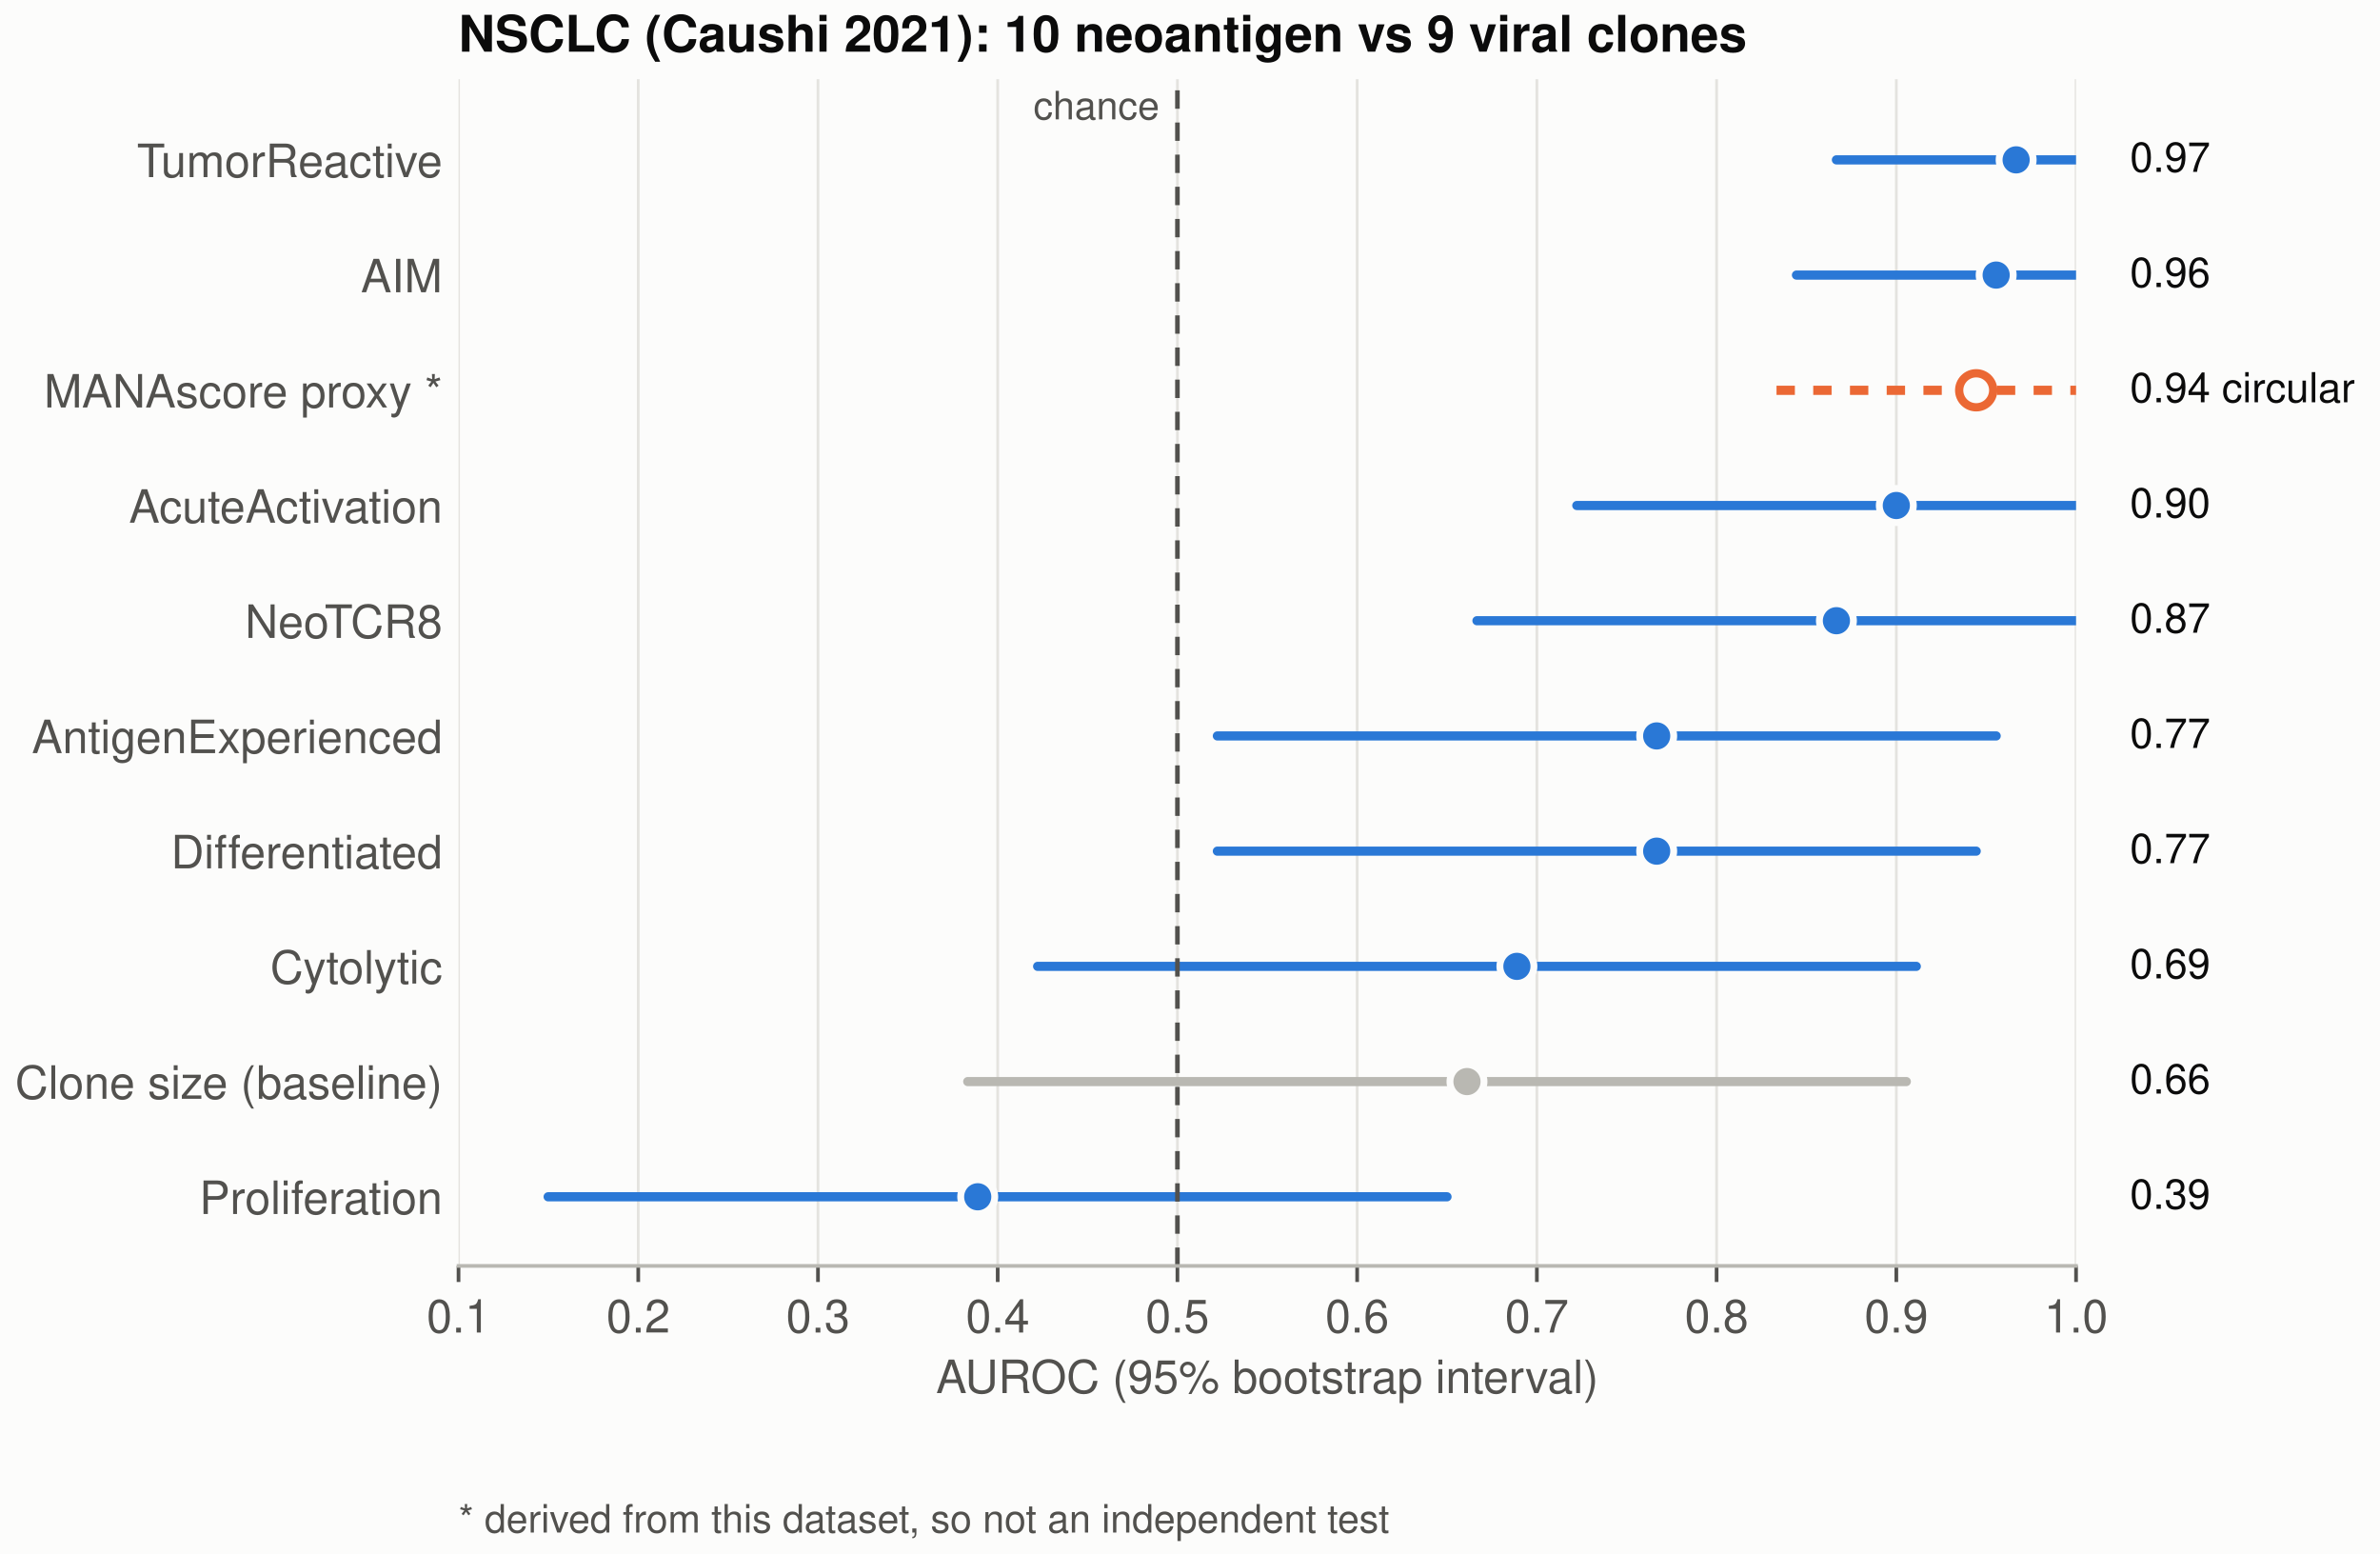
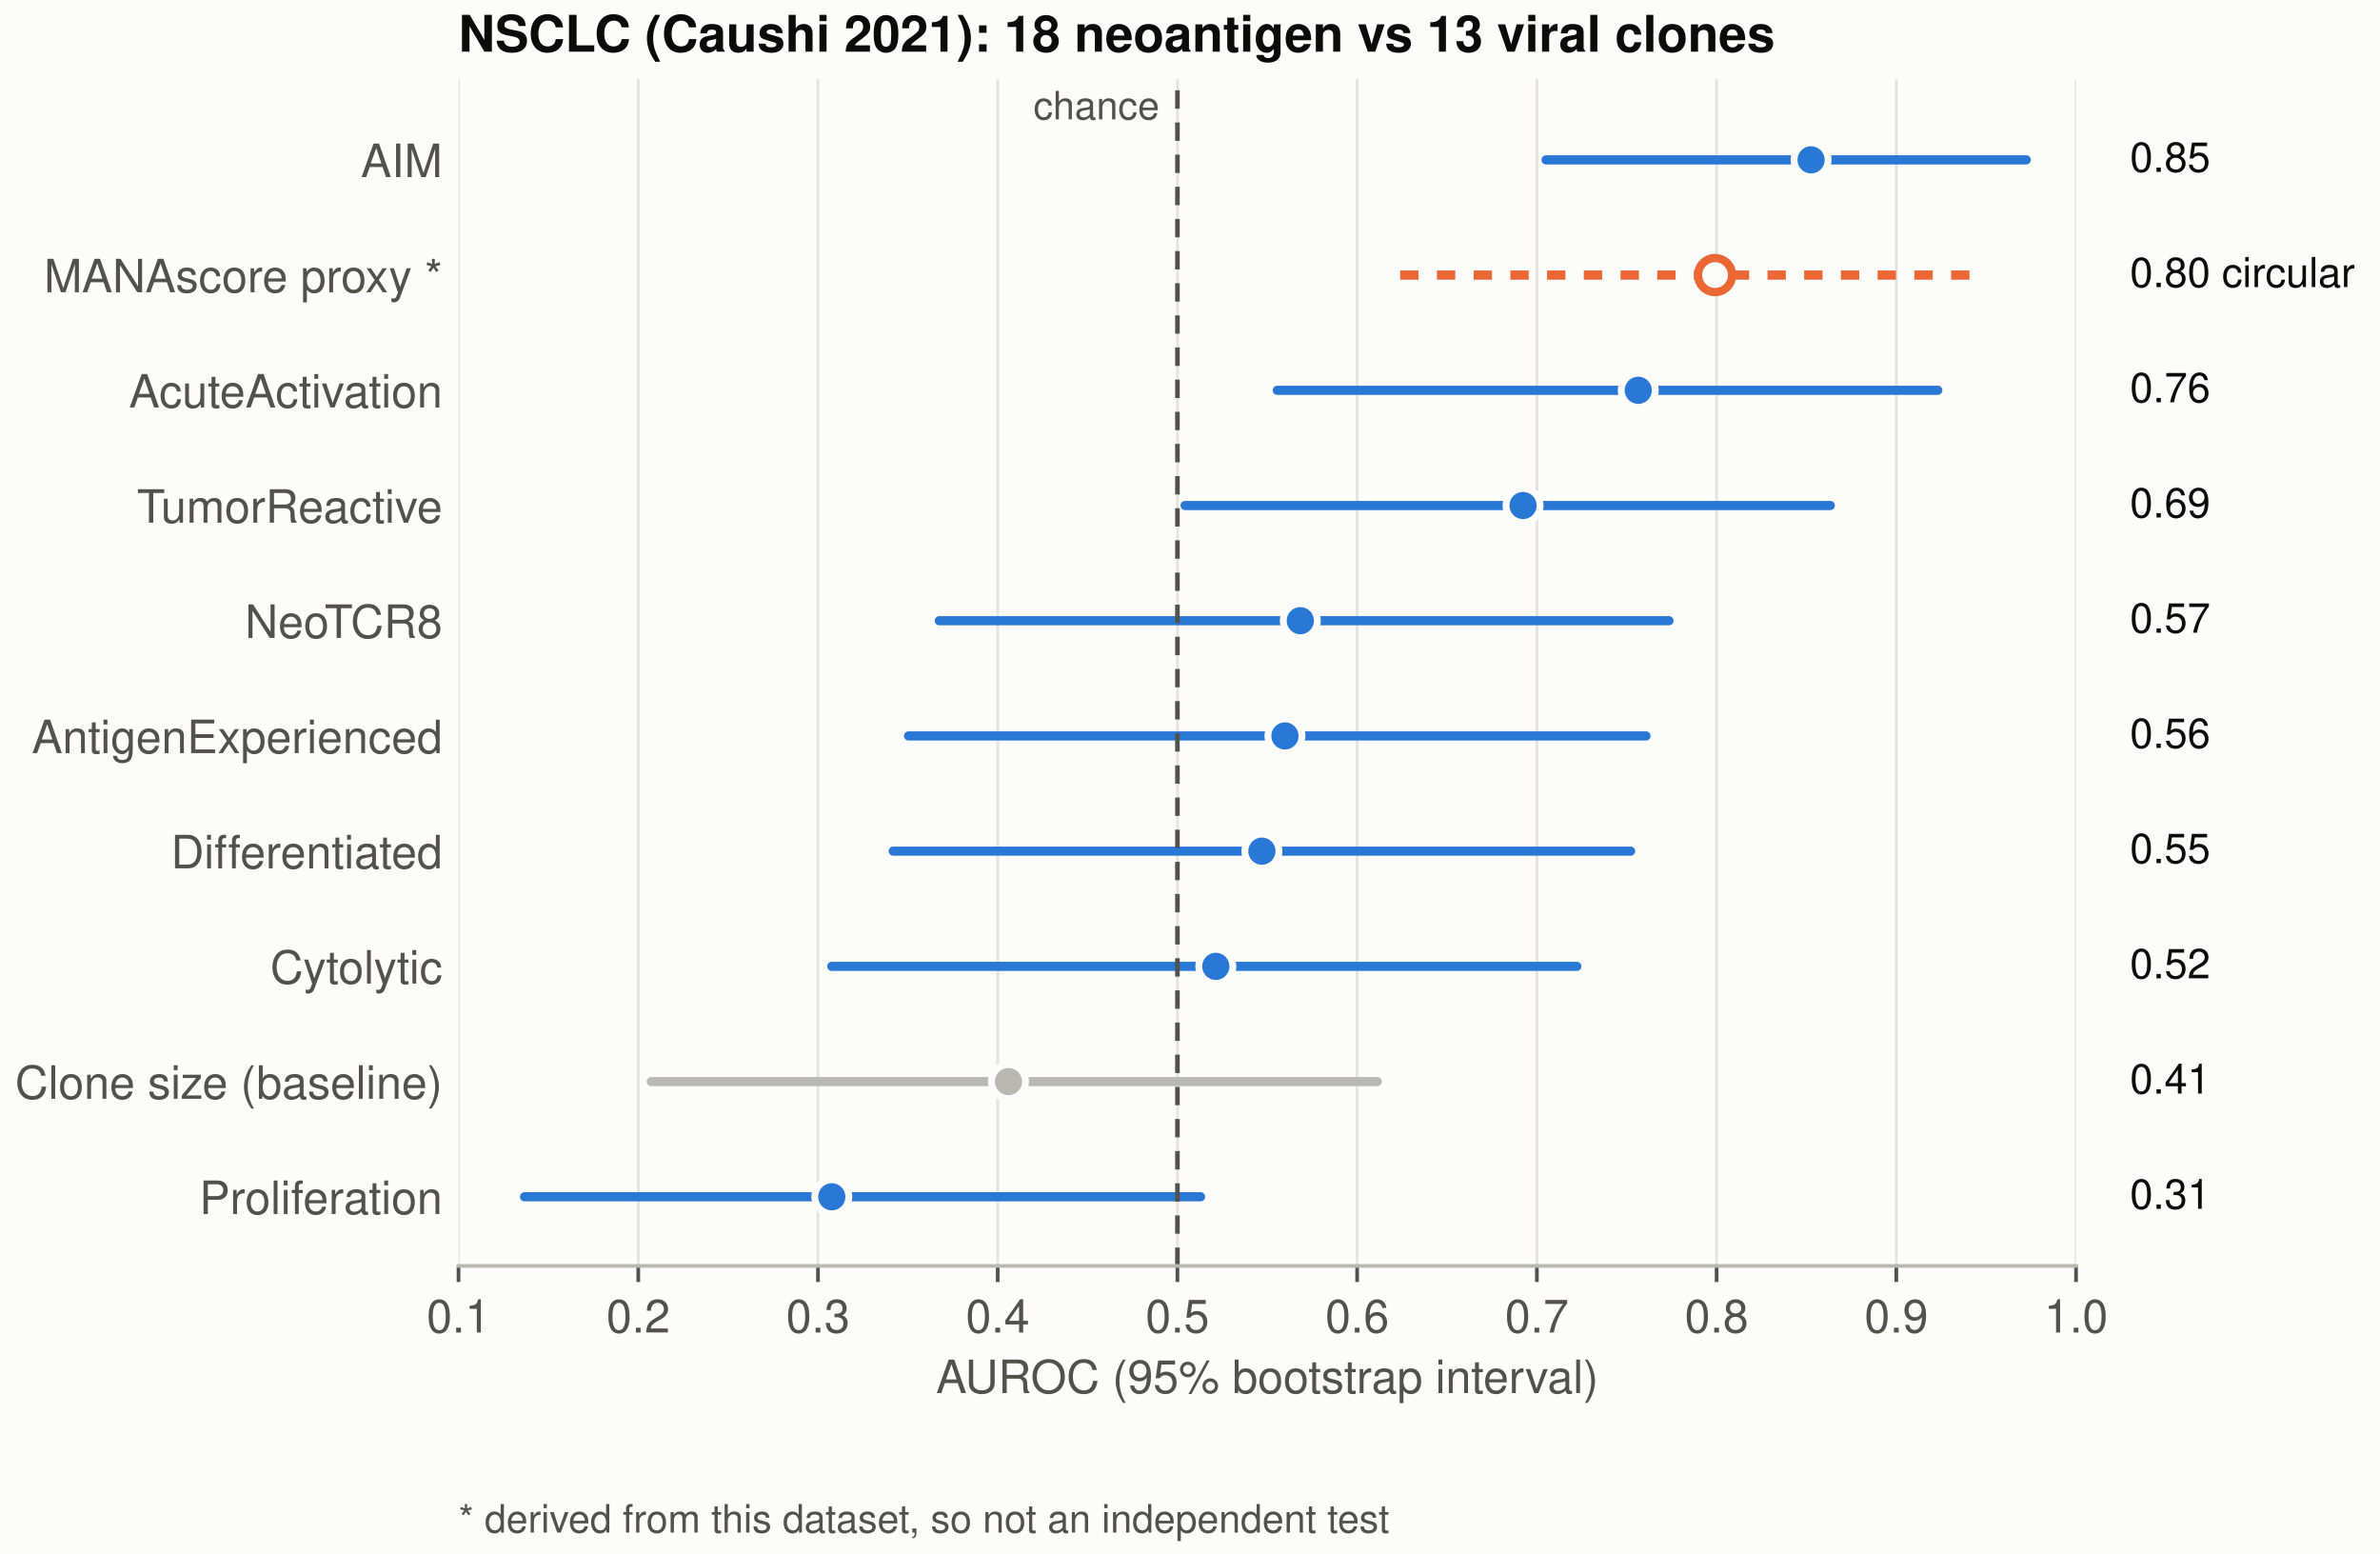
<svg xmlns="http://www.w3.org/2000/svg" xmlns:xlink="http://www.w3.org/1999/xlink" width="518.4pt" height="338.4pt" viewBox="0 0 518.4 338.4" version="1.1">
  <defs>
    <style type="text/css">*{stroke-linejoin: round; stroke-linecap: butt}</style>
  </defs>
  <g id="figure_1">
    <g id="patch_1">
      <path d="M 0 338.4  L 518.4 338.4  L 518.4 0  L 0 0  z " style="fill: #fcfcfb" />
    </g>
    <g id="axes_1">
      <g id="patch_2">
        <path d="M 99.874 275.675  L 452.195 275.675  L 452.195 17.25  L 99.874 17.25  z " style="fill: #fcfcfb" />
      </g>
      <g id="matplotlib.axis_1">
        <g id="xtick_1">
          <g id="line2d_1">
            <path d="M 99.874 275.675  L 99.874 17.25  " clip-path="url(#p249b985e06)" style="fill: none; stroke: #e4e3df; stroke-width: 0.6; stroke-linecap: square" />
          </g>
          <g id="line2d_2">
            <defs>
              <path id="mc6937c2ae9" d="M 0 0  L 0 3.5  " style="stroke: #52514e; stroke-width: 0.8" />
            </defs>
            <g>
              <use xlink:href="#mc6937c2ae9" x="99.874" y="275.675" style="fill: #52514e; stroke: #52514e; stroke-width: 0.8" />
            </g>
          </g>
          <g id="text_1">
            <text style="font-size: 10px; font-family: 'Helvetica', 'Arial', 'DejaVu Sans'; text-anchor: middle; fill: #52514e" x="99.874" y="290.175" transform="rotate(-0 99.87368 290.1752)">0.1</text>
          </g>
        </g>
        <g id="xtick_2">
          <g id="line2d_3">
            <path d="M 139.02 275.675  L 139.02 17.25  " clip-path="url(#p249b985e06)" style="fill: none; stroke: #e4e3df; stroke-width: 0.6; stroke-linecap: square" />
          </g>
          <g id="line2d_4">
            <g>
              <use xlink:href="#mc6937c2ae9" x="139.02" y="275.675" style="fill: #52514e; stroke: #52514e; stroke-width: 0.8" />
            </g>
          </g>
          <g id="text_2">
            <text style="font-size: 10px; font-family: 'Helvetica', 'Arial', 'DejaVu Sans'; text-anchor: middle; fill: #52514e" x="139.02" y="290.175" transform="rotate(-0 139.0204 290.1752)">0.2</text>
          </g>
        </g>
        <g id="xtick_3">
          <g id="line2d_5">
            <path d="M 178.167 275.675  L 178.167 17.25  " clip-path="url(#p249b985e06)" style="fill: none; stroke: #e4e3df; stroke-width: 0.6; stroke-linecap: square" />
          </g>
          <g id="line2d_6">
            <g>
              <use xlink:href="#mc6937c2ae9" x="178.167" y="275.675" style="fill: #52514e; stroke: #52514e; stroke-width: 0.8" />
            </g>
          </g>
          <g id="text_3">
            <text style="font-size: 10px; font-family: 'Helvetica', 'Arial', 'DejaVu Sans'; text-anchor: middle; fill: #52514e" x="178.167" y="290.175" transform="rotate(-0 178.1672 290.1752)">0.3</text>
          </g>
        </g>
        <g id="xtick_4">
          <g id="line2d_7">
            <path d="M 217.314 275.675  L 217.314 17.25  " clip-path="url(#p249b985e06)" style="fill: none; stroke: #e4e3df; stroke-width: 0.6; stroke-linecap: square" />
          </g>
          <g id="line2d_8">
            <g>
              <use xlink:href="#mc6937c2ae9" x="217.314" y="275.675" style="fill: #52514e; stroke: #52514e; stroke-width: 0.8" />
            </g>
          </g>
          <g id="text_4">
            <text style="font-size: 10px; font-family: 'Helvetica', 'Arial', 'DejaVu Sans'; text-anchor: middle; fill: #52514e" x="217.314" y="290.175" transform="rotate(-0 217.314 290.1752)">0.4</text>
          </g>
        </g>
        <g id="xtick_5">
          <g id="line2d_9">
            <path d="M 256.461 275.675  L 256.461 17.25  " clip-path="url(#p249b985e06)" style="fill: none; stroke: #e4e3df; stroke-width: 0.6; stroke-linecap: square" />
          </g>
          <g id="line2d_10">
            <g>
              <use xlink:href="#mc6937c2ae9" x="256.461" y="275.675" style="fill: #52514e; stroke: #52514e; stroke-width: 0.8" />
            </g>
          </g>
          <g id="text_5">
            <text style="font-size: 10px; font-family: 'Helvetica', 'Arial', 'DejaVu Sans'; text-anchor: middle; fill: #52514e" x="256.461" y="290.175" transform="rotate(-0 256.4607 290.1752)">0.5</text>
          </g>
        </g>
        <g id="xtick_6">
          <g id="line2d_11">
            <path d="M 295.608 275.675  L 295.608 17.25  " clip-path="url(#p249b985e06)" style="fill: none; stroke: #e4e3df; stroke-width: 0.6; stroke-linecap: square" />
          </g>
          <g id="line2d_12">
            <g>
              <use xlink:href="#mc6937c2ae9" x="295.608" y="275.675" style="fill: #52514e; stroke: #52514e; stroke-width: 0.8" />
            </g>
          </g>
          <g id="text_6">
            <text style="font-size: 10px; font-family: 'Helvetica', 'Arial', 'DejaVu Sans'; text-anchor: middle; fill: #52514e" x="295.608" y="290.175" transform="rotate(-0 295.6075 290.1752)">0.6</text>
          </g>
        </g>
        <g id="xtick_7">
          <g id="line2d_13">
            <path d="M 334.754 275.675  L 334.754 17.25  " clip-path="url(#p249b985e06)" style="fill: none; stroke: #e4e3df; stroke-width: 0.6; stroke-linecap: square" />
          </g>
          <g id="line2d_14">
            <g>
              <use xlink:href="#mc6937c2ae9" x="334.754" y="275.675" style="fill: #52514e; stroke: #52514e; stroke-width: 0.8" />
            </g>
          </g>
          <g id="text_7">
            <text style="font-size: 10px; font-family: 'Helvetica', 'Arial', 'DejaVu Sans'; text-anchor: middle; fill: #52514e" x="334.754" y="290.175" transform="rotate(-0 334.7543 290.1752)">0.7</text>
          </g>
        </g>
        <g id="xtick_8">
          <g id="line2d_15">
            <path d="M 373.901 275.675  L 373.901 17.25  " clip-path="url(#p249b985e06)" style="fill: none; stroke: #e4e3df; stroke-width: 0.6; stroke-linecap: square" />
          </g>
          <g id="line2d_16">
            <g>
              <use xlink:href="#mc6937c2ae9" x="373.901" y="275.675" style="fill: #52514e; stroke: #52514e; stroke-width: 0.8" />
            </g>
          </g>
          <g id="text_8">
            <text style="font-size: 10px; font-family: 'Helvetica', 'Arial', 'DejaVu Sans'; text-anchor: middle; fill: #52514e" x="373.901" y="290.175" transform="rotate(-0 373.9011 290.1752)">0.8</text>
          </g>
        </g>
        <g id="xtick_9">
          <g id="line2d_17">
            <path d="M 413.048 275.675  L 413.048 17.25  " clip-path="url(#p249b985e06)" style="fill: none; stroke: #e4e3df; stroke-width: 0.6; stroke-linecap: square" />
          </g>
          <g id="line2d_18">
            <g>
              <use xlink:href="#mc6937c2ae9" x="413.048" y="275.675" style="fill: #52514e; stroke: #52514e; stroke-width: 0.8" />
            </g>
          </g>
          <g id="text_9">
            <text style="font-size: 10px; font-family: 'Helvetica', 'Arial', 'DejaVu Sans'; text-anchor: middle; fill: #52514e" x="413.048" y="290.175" transform="rotate(-0 413.0478 290.1752)">0.9</text>
          </g>
        </g>
        <g id="xtick_10">
          <g id="line2d_19">
            <path d="M 452.195 275.675  L 452.195 17.25  " clip-path="url(#p249b985e06)" style="fill: none; stroke: #e4e3df; stroke-width: 0.6; stroke-linecap: square" />
          </g>
          <g id="line2d_20">
            <g>
              <use xlink:href="#mc6937c2ae9" x="452.195" y="275.675" style="fill: #52514e; stroke: #52514e; stroke-width: 0.8" />
            </g>
          </g>
          <g id="text_10">
            <text style="font-size: 10px; font-family: 'Helvetica', 'Arial', 'DejaVu Sans'; text-anchor: middle; fill: #52514e" x="452.195" y="290.175" transform="rotate(-0 452.1946 290.1752)">1.0</text>
          </g>
        </g>
        <g id="text_11">
          <text style="font-size: 10px; font-family: 'Helvetica', 'Arial', 'DejaVu Sans'; text-anchor: middle; fill: #52514e" x="276.034" y="303.374" transform="rotate(-0 276.0341 303.3744)">AUROC (95% bootstrap interval)</text>
        </g>
      </g>
      <g id="matplotlib.axis_2">
        <g id="ytick_1">
          <g id="line2d_21" />
          <g id="text_12">
            <text style="font-size: 10px; font-family: 'Helvetica', 'Arial', 'DejaVu Sans'; text-anchor: end; fill: #52514e" x="96.374" y="264.371" transform="rotate(-0 96.37368 264.3713)">Proliferation</text>
          </g>
        </g>
        <g id="ytick_2">
          <g id="line2d_22" />
          <g id="text_13">
            <text style="font-size: 10px; font-family: 'Helvetica', 'Arial', 'DejaVu Sans'; text-anchor: end; fill: #52514e" x="96.374" y="239.282" transform="rotate(-0 96.37368 239.2815)">Clone size (baseline)</text>
          </g>
        </g>
        <g id="ytick_3">
          <g id="line2d_23" />
          <g id="text_14">
            <text style="font-size: 10px; font-family: 'Helvetica', 'Arial', 'DejaVu Sans'; text-anchor: end; fill: #52514e" x="96.374" y="214.192" transform="rotate(-0 96.37368 214.1917)">Cytolytic</text>
          </g>
        </g>
        <g id="ytick_4">
          <g id="line2d_24" />
          <g id="text_15">
            <text style="font-size: 10px; font-family: 'Helvetica', 'Arial', 'DejaVu Sans'; text-anchor: end; fill: #52514e" x="96.374" y="189.102" transform="rotate(-0 96.37368 189.1019)">Differentiated</text>
          </g>
        </g>
        <g id="ytick_5">
          <g id="line2d_25" />
          <g id="text_16">
            <text style="font-size: 10px; font-family: 'Helvetica', 'Arial', 'DejaVu Sans'; text-anchor: end; fill: #52514e" x="96.374" y="164.012" transform="rotate(-0 96.37368 164.0121)">AntigenExperienced</text>
          </g>
        </g>
        <g id="ytick_6">
          <g id="line2d_26" />
          <g id="text_17">
            <text style="font-size: 10px; font-family: 'Helvetica', 'Arial', 'DejaVu Sans'; text-anchor: end; fill: #52514e" x="96.374" y="138.922" transform="rotate(-0 96.37368 138.9223)">NeoTCR8</text>
          </g>
        </g>
        <g id="ytick_7">
          <g id="line2d_27" />
          <g id="text_18">
-             <text style="font-size: 10px; font-family: 'Helvetica', 'Arial', 'DejaVu Sans'; text-anchor: end; fill: #52514e" x="96.374" y="113.833" transform="rotate(-0 96.37368 113.8325)">AcuteActivation</text>
+             <text style="font-size: 10px; font-family: 'Helvetica', 'Arial', 'DejaVu Sans'; text-anchor: end; fill: #52514e" x="96.374" y="113.833" transform="rotate(-0 96.37368 113.8325)">TumorReactive</text>
          </g>
        </g>
        <g id="ytick_8">
          <g id="line2d_28" />
          <g id="text_19">
-             <text style="font-size: 10px; font-family: 'Helvetica', 'Arial', 'DejaVu Sans'; text-anchor: end; fill: #52514e" x="96.374" y="88.743" transform="rotate(-0 96.37368 88.74271)">MANAscore proxy *</text>
+             <text style="font-size: 10px; font-family: 'Helvetica', 'Arial', 'DejaVu Sans'; text-anchor: end; fill: #52514e" x="96.374" y="88.743" transform="rotate(-0 96.37368 88.74271)">AcuteActivation</text>
          </g>
        </g>
        <g id="ytick_9">
          <g id="line2d_29" />
          <g id="text_20">
-             <text style="font-size: 10px; font-family: 'Helvetica', 'Arial', 'DejaVu Sans'; text-anchor: end; fill: #52514e" x="96.374" y="63.653" transform="rotate(-0 96.37368 63.6529)">AIM</text>
+             <text style="font-size: 10px; font-family: 'Helvetica', 'Arial', 'DejaVu Sans'; text-anchor: end; fill: #52514e" x="96.374" y="63.653" transform="rotate(-0 96.37368 63.6529)">MANAscore proxy *</text>
          </g>
        </g>
        <g id="ytick_10">
          <g id="line2d_30" />
          <g id="text_21">
-             <text style="font-size: 10px; font-family: 'Helvetica', 'Arial', 'DejaVu Sans'; text-anchor: end; fill: #52514e" x="96.374" y="38.563" transform="rotate(-0 96.37368 38.5631)">TumorReactive</text>
+             <text style="font-size: 10px; font-family: 'Helvetica', 'Arial', 'DejaVu Sans'; text-anchor: end; fill: #52514e" x="96.374" y="38.563" transform="rotate(-0 96.37368 38.5631)">AIM</text>
          </g>
        </g>
      </g>
      <g id="line2d_31">
-         <path d="M 119.393 260.621  L 315.181 260.621  " clip-path="url(#p249b985e06)" style="fill: none; stroke: #2a78d6; stroke-width: 2; stroke-linecap: round" />
+         <path d="M 114.261 260.621  L 261.5 260.621  " clip-path="url(#p249b985e06)" style="fill: none; stroke: #2a78d6; stroke-width: 2; stroke-linecap: round" />
      </g>
      <g id="line2d_32">
-         <path d="M 210.79 235.532  L 415.223 235.532  " clip-path="url(#p249b985e06)" style="fill: none; stroke: #b9b8b2; stroke-width: 2; stroke-linecap: round" />
+         <path d="M 141.864 235.532  L 299.978 235.532  " clip-path="url(#p249b985e06)" style="fill: none; stroke: #b9b8b2; stroke-width: 2; stroke-linecap: round" />
      </g>
      <g id="line2d_33">
-         <path d="M 226.013 210.442  L 417.397 210.442  " clip-path="url(#p249b985e06)" style="fill: none; stroke: #2a78d6; stroke-width: 2; stroke-linecap: round" />
+         <path d="M 181.179 210.442  L 343.454 210.442  " clip-path="url(#p249b985e06)" style="fill: none; stroke: #2a78d6; stroke-width: 2; stroke-linecap: round" />
      </g>
      <g id="line2d_34">
-         <path d="M 265.16 185.352  L 430.446 185.352  " clip-path="url(#p249b985e06)" style="fill: none; stroke: #2a78d6; stroke-width: 2; stroke-linecap: round" />
+         <path d="M 194.562 185.352  L 355.164 185.352  " clip-path="url(#p249b985e06)" style="fill: none; stroke: #2a78d6; stroke-width: 2; stroke-linecap: round" />
      </g>
      <g id="line2d_35">
-         <path d="M 265.16 160.262  L 434.796 160.262  " clip-path="url(#p249b985e06)" style="fill: none; stroke: #2a78d6; stroke-width: 2; stroke-linecap: round" />
+         <path d="M 197.908 160.262  L 358.51 160.262  " clip-path="url(#p249b985e06)" style="fill: none; stroke: #2a78d6; stroke-width: 2; stroke-linecap: round" />
      </g>
      <g id="line2d_36">
-         <path d="M 321.705 135.172  L 452.195 135.172  " clip-path="url(#p249b985e06)" style="fill: none; stroke: #2a78d6; stroke-width: 2; stroke-linecap: round" />
+         <path d="M 204.6 135.172  L 363.529 135.172  " clip-path="url(#p249b985e06)" style="fill: none; stroke: #2a78d6; stroke-width: 2; stroke-linecap: round" />
      </g>
      <g id="line2d_37">
-         <path d="M 343.454 110.083  L 452.195 110.083  " clip-path="url(#p249b985e06)" style="fill: none; stroke: #2a78d6; stroke-width: 2; stroke-linecap: round" />
+         <path d="M 258.134 110.083  L 398.661 110.083  " clip-path="url(#p249b985e06)" style="fill: none; stroke: #2a78d6; stroke-width: 2; stroke-linecap: round" />
      </g>
      <g id="line2d_38">
-         <path d="M 386.95 84.993  L 452.195 84.993  " clip-path="url(#p249b985e06)" style="fill: none; stroke-dasharray: 4,4; stroke-dashoffset: 0; stroke: #eb6834; stroke-width: 2" />
+         <path d="M 278.209 84.993  L 422.082 84.993  " clip-path="url(#p249b985e06)" style="fill: none; stroke: #2a78d6; stroke-width: 2; stroke-linecap: round" />
      </g>
      <g id="line2d_39">
-         <path d="M 391.3 59.903  L 452.195 59.903  " clip-path="url(#p249b985e06)" style="fill: none; stroke: #2a78d6; stroke-width: 2; stroke-linecap: round" />
+         <path d="M 304.976 59.903  L 432.119 59.903  " clip-path="url(#p249b985e06)" style="fill: none; stroke-dasharray: 4,4; stroke-dashoffset: 0; stroke: #eb6834; stroke-width: 2" />
      </g>
      <g id="line2d_40">
-         <path d="M 399.999 34.813  L 452.195 34.813  " clip-path="url(#p249b985e06)" style="fill: none; stroke: #2a78d6; stroke-width: 2; stroke-linecap: round" />
+         <path d="M 336.762 34.813  L 441.341 34.813  " clip-path="url(#p249b985e06)" style="fill: none; stroke: #2a78d6; stroke-width: 2; stroke-linecap: round" />
      </g>
      <g id="line2d_41">
        <path d="M 256.461 275.675  L 256.461 17.25  " clip-path="url(#p249b985e06)" style="fill: none; stroke-dasharray: 4,3; stroke-dashoffset: 0; stroke: #52514e" />
      </g>
      <g id="patch_3">
        <path d="M 99.874 275.675  L 452.195 275.675  " style="fill: none; stroke: #b9b8b2; stroke-width: 0.8; stroke-linejoin: miter; stroke-linecap: square" />
      </g>
      <g id="PathCollection_1">
        <defs>
          <path id="m8643592c82" d="M 0 3.708  C 0.983 3.708 1.927 3.317 2.622 2.622  C 3.317 1.927 3.708 0.983 3.708 0  C 3.708 -0.983 3.317 -1.927 2.622 -2.622  C 1.927 -3.317 0.983 -3.708 0 -3.708  C -0.983 -3.708 -1.927 -3.317 -2.622 -2.622  C -3.317 -1.927 -3.708 -0.983 -3.708 0  C -3.708 0.983 -3.317 1.927 -2.622 2.622  C -1.927 3.317 -0.983 3.708 0 3.708  z " style="stroke: #fcfcfb; stroke-width: 1.5" />
        </defs>
        <g clip-path="url(#p249b985e06)">
-           <use xlink:href="#m8643592c82" x="212.964" y="260.621" style="fill: #2a78d6; stroke: #fcfcfb; stroke-width: 1.5" />
+           <use xlink:href="#m8643592c82" x="181.179" y="260.621" style="fill: #2a78d6; stroke: #fcfcfb; stroke-width: 1.5" />
        </g>
      </g>
      <g id="text_22">
-         <text style="font-size: 9px; font-family: 'Helvetica', 'Arial', 'DejaVu Sans'; text-anchor: start; fill: #0b0b0b" x="463.939" y="263.232" transform="rotate(-0 463.9386 263.2317)">0.39</text>
+         <text style="font-size: 9px; font-family: 'Helvetica', 'Arial', 'DejaVu Sans'; text-anchor: start; fill: #0b0b0b" x="463.939" y="263.232" transform="rotate(-0 463.9386 263.2317)">0.31</text>
      </g>
      <g id="PathCollection_2">
        <defs>
          <path id="mb91e3c3a3a" d="M 0 3.708  C 0.983 3.708 1.927 3.317 2.622 2.622  C 3.317 1.927 3.708 0.983 3.708 0  C 3.708 -0.983 3.317 -1.927 2.622 -2.622  C 1.927 -3.317 0.983 -3.708 0 -3.708  C -0.983 -3.708 -1.927 -3.317 -2.622 -2.622  C -3.317 -1.927 -3.708 -0.983 -3.708 0  C -3.708 0.983 -3.317 1.927 -2.622 2.622  C -1.927 3.317 -0.983 3.708 0 3.708  z " style="stroke: #fcfcfb; stroke-width: 1.5" />
        </defs>
        <g clip-path="url(#p249b985e06)">
-           <use xlink:href="#mb91e3c3a3a" x="319.531" y="235.532" style="fill: #b9b8b2; stroke: #fcfcfb; stroke-width: 1.5" />
+           <use xlink:href="#mb91e3c3a3a" x="219.656" y="235.532" style="fill: #b9b8b2; stroke: #fcfcfb; stroke-width: 1.5" />
        </g>
      </g>
      <g id="text_23">
-         <text style="font-size: 9px; font-family: 'Helvetica', 'Arial', 'DejaVu Sans'; text-anchor: start; fill: #0b0b0b" x="463.939" y="238.142" transform="rotate(-0 463.9386 238.1419)">0.66</text>
+         <text style="font-size: 9px; font-family: 'Helvetica', 'Arial', 'DejaVu Sans'; text-anchor: start; fill: #0b0b0b" x="463.939" y="238.142" transform="rotate(-0 463.9386 238.1419)">0.41</text>
      </g>
      <g id="PathCollection_3">
        <g clip-path="url(#p249b985e06)">
-           <use xlink:href="#m8643592c82" x="330.405" y="210.442" style="fill: #2a78d6; stroke: #fcfcfb; stroke-width: 1.5" />
+           <use xlink:href="#m8643592c82" x="264.825" y="210.442" style="fill: #2a78d6; stroke: #fcfcfb; stroke-width: 1.5" />
        </g>
      </g>
      <g id="text_24">
-         <text style="font-size: 9px; font-family: 'Helvetica', 'Arial', 'DejaVu Sans'; text-anchor: start; fill: #0b0b0b" x="463.939" y="213.052" transform="rotate(-0 463.9386 213.0521)">0.69</text>
+         <text style="font-size: 9px; font-family: 'Helvetica', 'Arial', 'DejaVu Sans'; text-anchor: start; fill: #0b0b0b" x="463.939" y="213.052" transform="rotate(-0 463.9386 213.0521)">0.52</text>
      </g>
      <g id="PathCollection_4">
        <g clip-path="url(#p249b985e06)">
-           <use xlink:href="#m8643592c82" x="360.852" y="185.352" style="fill: #2a78d6; stroke: #fcfcfb; stroke-width: 1.5" />
+           <use xlink:href="#m8643592c82" x="274.863" y="185.352" style="fill: #2a78d6; stroke: #fcfcfb; stroke-width: 1.5" />
        </g>
      </g>
      <g id="text_25">
-         <text style="font-size: 9px; font-family: 'Helvetica', 'Arial', 'DejaVu Sans'; text-anchor: start; fill: #0b0b0b" x="463.939" y="187.962" transform="rotate(-0 463.9386 187.9623)">0.77</text>
+         <text style="font-size: 9px; font-family: 'Helvetica', 'Arial', 'DejaVu Sans'; text-anchor: start; fill: #0b0b0b" x="463.939" y="187.962" transform="rotate(-0 463.9386 187.9623)">0.55</text>
      </g>
      <g id="PathCollection_5">
        <g clip-path="url(#p249b985e06)">
-           <use xlink:href="#m8643592c82" x="360.852" y="160.262" style="fill: #2a78d6; stroke: #fcfcfb; stroke-width: 1.5" />
+           <use xlink:href="#m8643592c82" x="279.882" y="160.262" style="fill: #2a78d6; stroke: #fcfcfb; stroke-width: 1.5" />
        </g>
      </g>
      <g id="text_26">
-         <text style="font-size: 9px; font-family: 'Helvetica', 'Arial', 'DejaVu Sans'; text-anchor: start; fill: #0b0b0b" x="463.939" y="162.872" transform="rotate(-0 463.9386 162.8725)">0.77</text>
+         <text style="font-size: 9px; font-family: 'Helvetica', 'Arial', 'DejaVu Sans'; text-anchor: start; fill: #0b0b0b" x="463.939" y="162.872" transform="rotate(-0 463.9386 162.8725)">0.56</text>
      </g>
      <g id="PathCollection_6">
        <g clip-path="url(#p249b985e06)">
-           <use xlink:href="#m8643592c82" x="399.999" y="135.172" style="fill: #2a78d6; stroke: #fcfcfb; stroke-width: 1.5" />
+           <use xlink:href="#m8643592c82" x="283.228" y="135.172" style="fill: #2a78d6; stroke: #fcfcfb; stroke-width: 1.5" />
        </g>
      </g>
      <g id="text_27">
-         <text style="font-size: 9px; font-family: 'Helvetica', 'Arial', 'DejaVu Sans'; text-anchor: start; fill: #0b0b0b" x="463.939" y="137.783" transform="rotate(-0 463.9386 137.7827)">0.87</text>
+         <text style="font-size: 9px; font-family: 'Helvetica', 'Arial', 'DejaVu Sans'; text-anchor: start; fill: #0b0b0b" x="463.939" y="137.783" transform="rotate(-0 463.9386 137.7827)">0.57</text>
      </g>
      <g id="PathCollection_7">
        <g clip-path="url(#p249b985e06)">
-           <use xlink:href="#m8643592c82" x="413.048" y="110.083" style="fill: #2a78d6; stroke: #fcfcfb; stroke-width: 1.5" />
+           <use xlink:href="#m8643592c82" x="331.743" y="110.083" style="fill: #2a78d6; stroke: #fcfcfb; stroke-width: 1.5" />
        </g>
      </g>
      <g id="text_28">
-         <text style="font-size: 9px; font-family: 'Helvetica', 'Arial', 'DejaVu Sans'; text-anchor: start; fill: #0b0b0b" x="463.939" y="112.693" transform="rotate(-0 463.9386 112.6929)">0.90</text>
+         <text style="font-size: 9px; font-family: 'Helvetica', 'Arial', 'DejaVu Sans'; text-anchor: start; fill: #0b0b0b" x="463.939" y="112.693" transform="rotate(-0 463.9386 112.6929)">0.69</text>
      </g>
      <g id="PathCollection_8">
+         <g clip-path="url(#p249b985e06)">
+           <use xlink:href="#m8643592c82" x="356.837" y="84.993" style="fill: #2a78d6; stroke: #fcfcfb; stroke-width: 1.5" />
+         </g>
+       </g>
+       <g id="text_29">
+         <text style="font-size: 9px; font-family: 'Helvetica', 'Arial', 'DejaVu Sans'; text-anchor: start; fill: #0b0b0b" x="463.939" y="87.603" transform="rotate(-0 463.9386 87.60306)">0.76</text>
+       </g>
+       <g id="PathCollection_9">
        <defs>
          <path id="m126399fec9" d="M 0 3.708  C 0.983 3.708 1.927 3.317 2.622 2.622  C 3.317 1.927 3.708 0.983 3.708 0  C 3.708 -0.983 3.317 -1.927 2.622 -2.622  C 1.927 -3.317 0.983 -3.708 0 -3.708  C -0.983 -3.708 -1.927 -3.317 -2.622 -2.622  C -3.317 -1.927 -3.708 -0.983 -3.708 0  C -3.708 0.983 -3.317 1.927 -2.622 2.622  C -1.927 3.317 -0.983 3.708 0 3.708  z " style="stroke: #eb6834; stroke-width: 1.8" />
        </defs>
        <g clip-path="url(#p249b985e06)">
-           <use xlink:href="#m126399fec9" x="430.446" y="84.993" style="fill: #fcfcfb; stroke: #eb6834; stroke-width: 1.8" />
-         </g>
-       </g>
-       <g id="text_29">
-         <text style="font-size: 9px; font-family: 'Helvetica', 'Arial', 'DejaVu Sans'; text-anchor: start; fill: #0b0b0b" x="463.939" y="87.603" transform="rotate(-0 463.9386 87.60306)">0.94  circular</text>
-       </g>
-       <g id="PathCollection_9">
-         <g clip-path="url(#p249b985e06)">
-           <use xlink:href="#m8643592c82" x="434.796" y="59.903" style="fill: #2a78d6; stroke: #fcfcfb; stroke-width: 1.5" />
+           <use xlink:href="#m126399fec9" x="373.566" y="59.903" style="fill: #fcfcfb; stroke: #eb6834; stroke-width: 1.8" />
        </g>
      </g>
      <g id="text_30">
-         <text style="font-size: 9px; font-family: 'Helvetica', 'Arial', 'DejaVu Sans'; text-anchor: start; fill: #0b0b0b" x="463.939" y="62.513" transform="rotate(-0 463.9386 62.51326)">0.96</text>
+         <text style="font-size: 9px; font-family: 'Helvetica', 'Arial', 'DejaVu Sans'; text-anchor: start; fill: #0b0b0b" x="463.939" y="62.513" transform="rotate(-0 463.9386 62.51326)">0.80  circular</text>
      </g>
      <g id="PathCollection_10">
        <g clip-path="url(#p249b985e06)">
-           <use xlink:href="#m8643592c82" x="439.146" y="34.813" style="fill: #2a78d6; stroke: #fcfcfb; stroke-width: 1.5" />
+           <use xlink:href="#m8643592c82" x="394.478" y="34.813" style="fill: #2a78d6; stroke: #fcfcfb; stroke-width: 1.5" />
        </g>
      </g>
      <g id="text_31">
-         <text style="font-size: 9px; font-family: 'Helvetica', 'Arial', 'DejaVu Sans'; text-anchor: start; fill: #0b0b0b" x="463.939" y="37.423" transform="rotate(-0 463.9386 37.42345)">0.97</text>
+         <text style="font-size: 9px; font-family: 'Helvetica', 'Arial', 'DejaVu Sans'; text-anchor: start; fill: #0b0b0b" x="463.939" y="37.423" transform="rotate(-0 463.9386 37.42345)">0.85</text>
      </g>
      <g id="text_32">
        <text style="font-size: 8.5px; font-family: 'Helvetica', 'Arial', 'DejaVu Sans'; text-anchor: start; fill: #52514e" x="99.874" y="333.735" transform="rotate(-0 99.87368 333.7352)">* derived from this dataset, so not an independent test</text>
      </g>
      <g id="text_33">
        <text style="font-size: 8.5px; font-family: 'Helvetica', 'Arial', 'DejaVu Sans'; text-anchor: end; fill: #52514e" x="252.546" y="25.988" transform="rotate(-0 252.5461 25.98802)">chance</text>
      </g>
      <g id="text_34">
-         <text style="font-weight: 700; font-size: 11px; font-family: 'Helvetica', 'Arial', 'DejaVu Sans'; text-anchor: start; fill: #0b0b0b" x="99.874" y="11.25" transform="rotate(-0 99.87368 11.25024)">NSCLC (Caushi 2021): 10 neoantigen vs 9 viral clones</text>
+         <text style="font-weight: 700; font-size: 11px; font-family: 'Helvetica', 'Arial', 'DejaVu Sans'; text-anchor: start; fill: #0b0b0b" x="99.874" y="11.25" transform="rotate(-0 99.87368 11.25024)">NSCLC (Caushi 2021): 18 neoantigen vs 13 viral clones</text>
      </g>
    </g>
  </g>
  <defs>
    <clipPath id="p249b985e06">
      <rect x="99.874" y="17.25" width="352.321" height="258.425" />
    </clipPath>
  </defs>
</svg>
